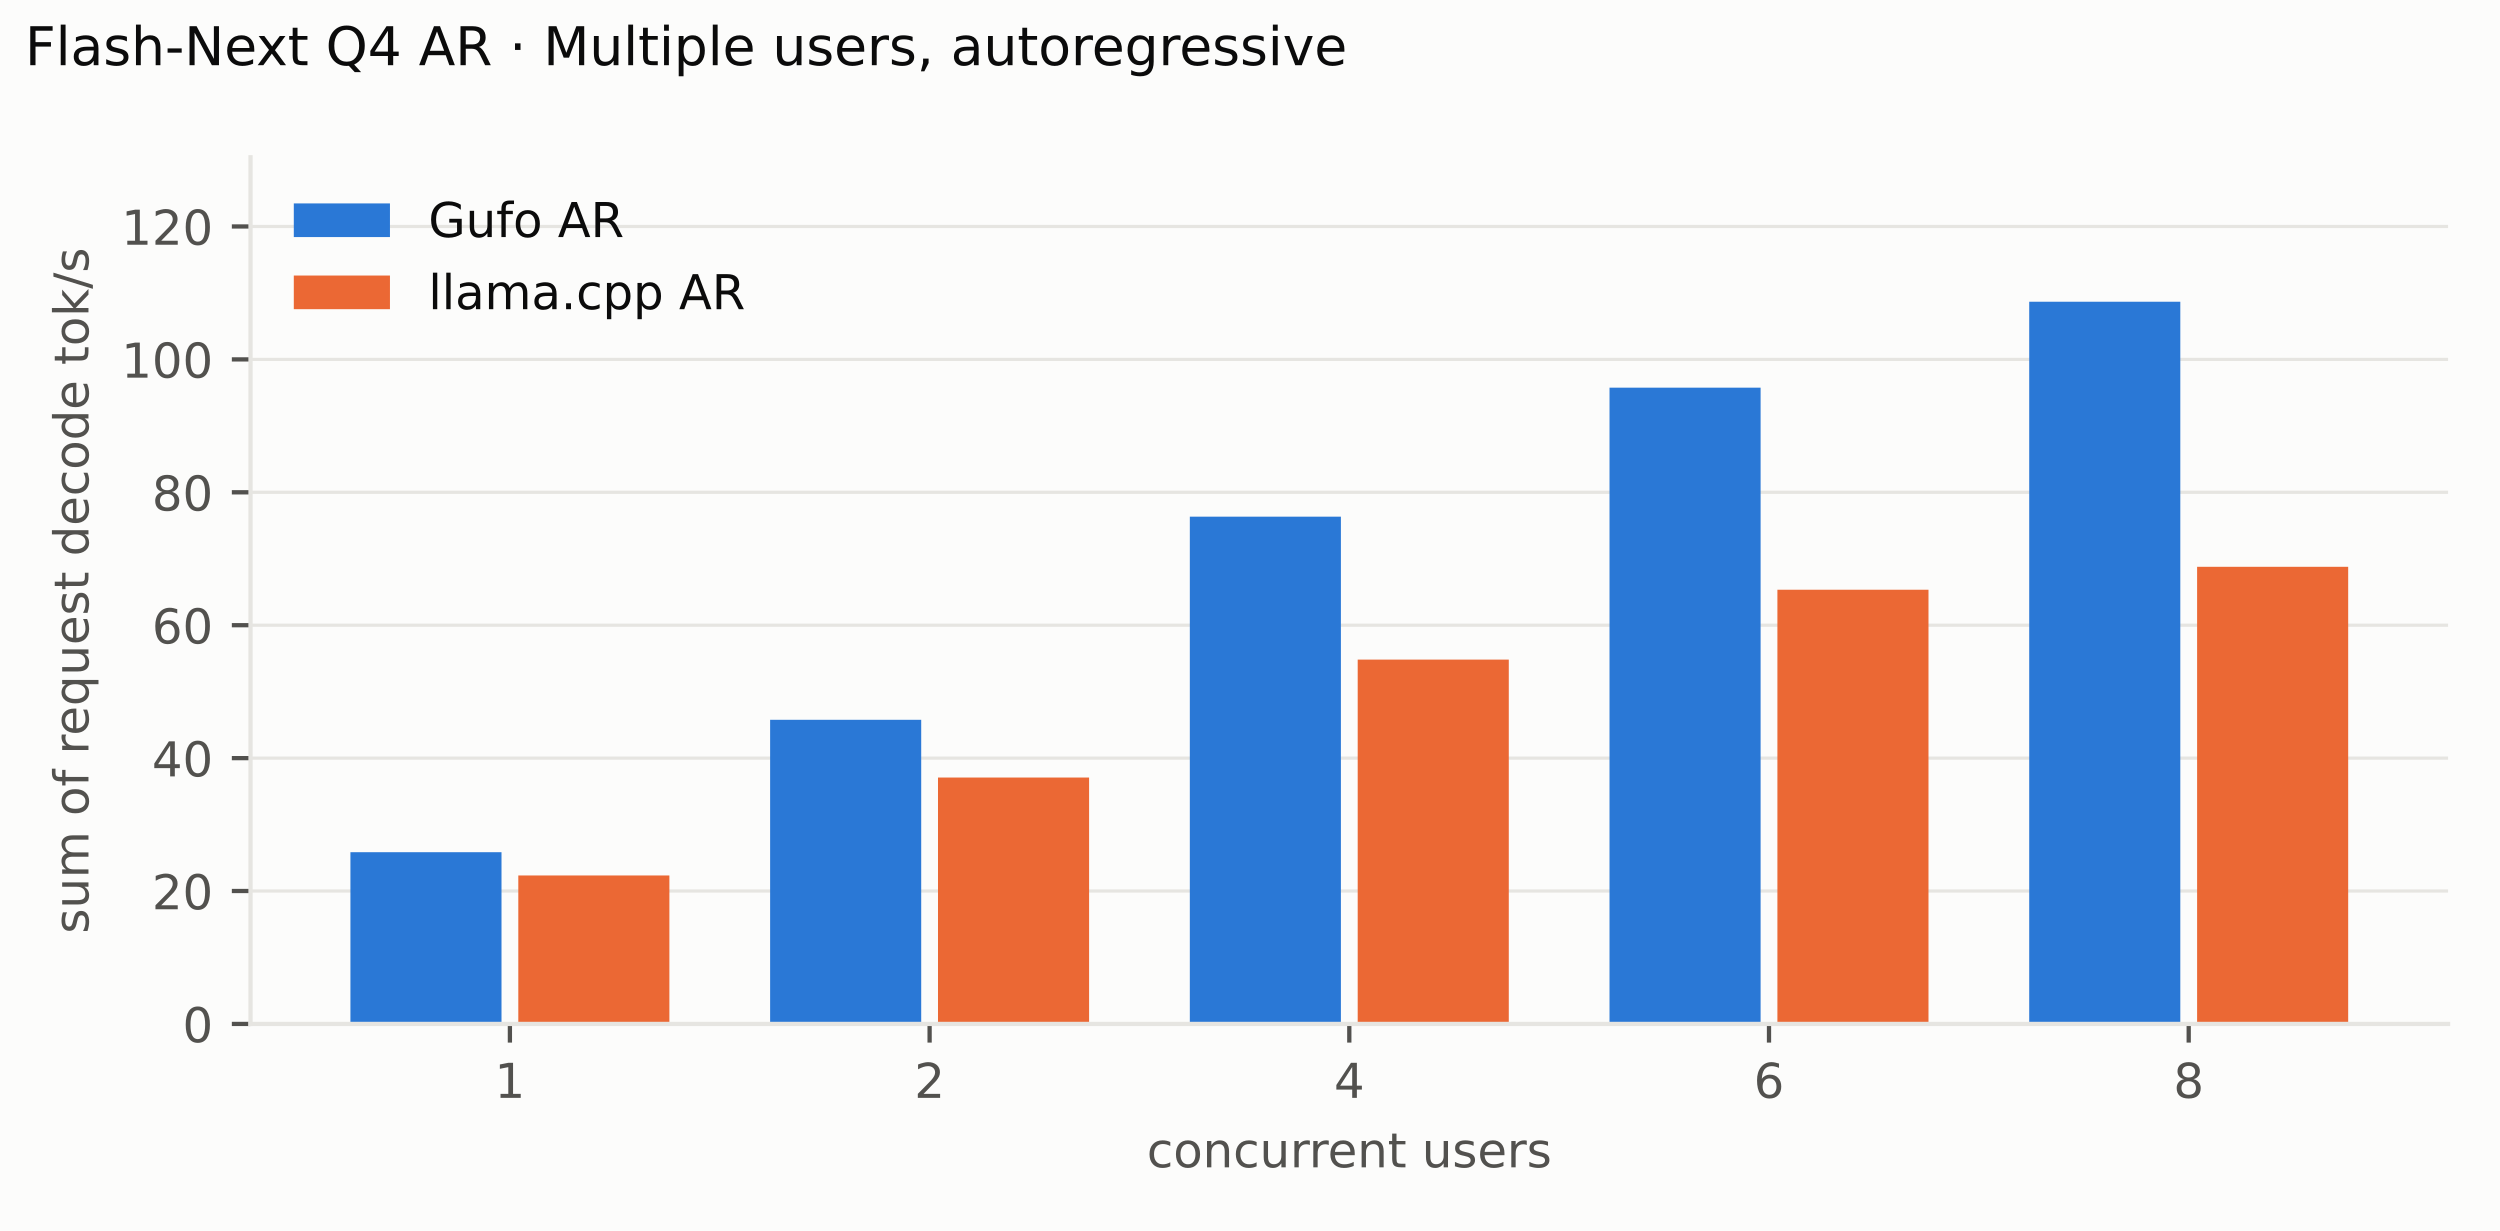
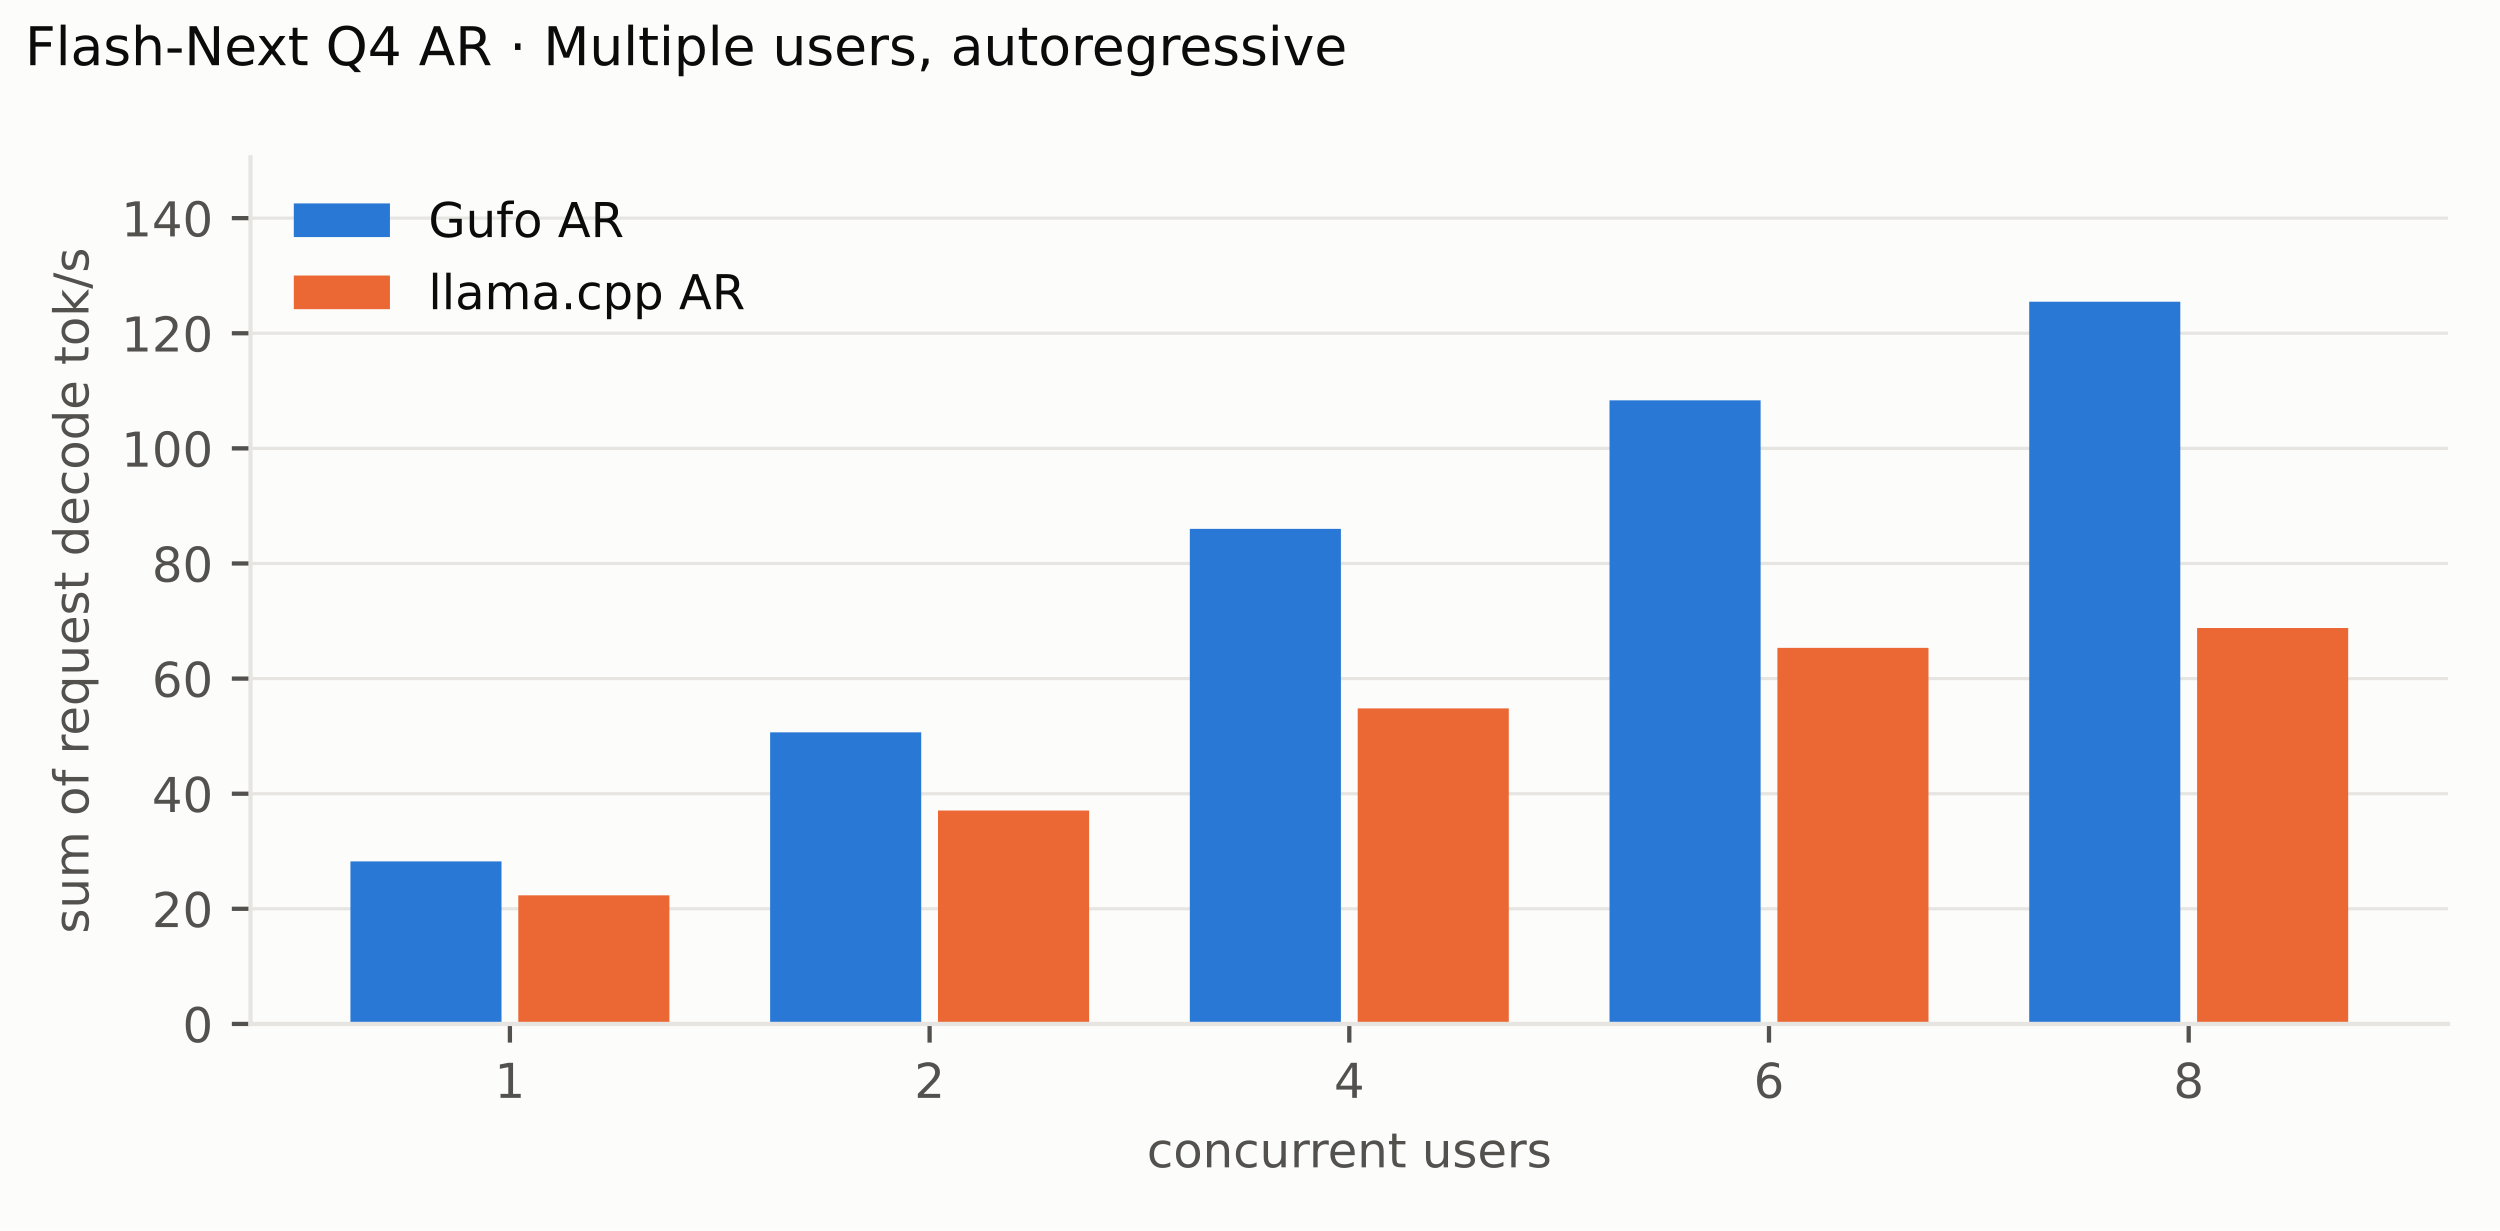
<svg xmlns="http://www.w3.org/2000/svg" xmlns:xlink="http://www.w3.org/1999/xlink" width="468pt" height="230.4pt" viewBox="0 0 468 230.4" version="1.1">
  <defs>
    <style type="text/css">*{stroke-linejoin: round; stroke-linecap: butt}</style>
  </defs>
  <g id="figure_1">
    <g id="patch_1">
      <path d="M 0 230.4 L 468 230.4 L 468 0 L 0 0 z " style="fill: #fcfcfb" />
    </g>
    <g id="axes_1">
      <g id="patch_2">
        <path d="M 46.899 191.68 L 458.28 191.68 L 458.28 29.441 L 46.899 29.441 z " style="fill: #fcfcfb" />
      </g>
      <g id="matplotlib.axis_1">
        <g id="xtick_1">
          <g id="line2d_1">
            <defs>
              <path id="m1ebf051f68" d="M 0 0 L 0 3.5 " style="stroke: #52514e; stroke-width: 0.8" />
            </defs>
            <g>
              <use xlink:href="#m1ebf051f68" x="95.454" y="191.68" style="fill: #52514e; stroke: #52514e; stroke-width: 0.8" />
            </g>
          </g>
          <g id="text_1">
            <text style="font-size: 9px; font-family: 'DejaVu Sans', 'Bitstream Vera Sans', 'Computer Modern Sans Serif', 'Lucida Grande', 'Verdana', 'Geneva', 'Lucid', 'Arial', 'Helvetica', 'Avant Garde', sans-serif; text-anchor: middle; fill: #52514e" x="95.454" y="205.518" transform="rotate(-0 95.4543 205.5179)">1</text>
          </g>
        </g>
        <g id="xtick_2">
          <g id="line2d_2">
            <g>
              <use xlink:href="#m1ebf051f68" x="174.022" y="191.68" style="fill: #52514e; stroke: #52514e; stroke-width: 0.8" />
            </g>
          </g>
          <g id="text_2">
            <text style="font-size: 9px; font-family: 'DejaVu Sans', 'Bitstream Vera Sans', 'Computer Modern Sans Serif', 'Lucida Grande', 'Verdana', 'Geneva', 'Lucid', 'Arial', 'Helvetica', 'Avant Garde', sans-serif; text-anchor: middle; fill: #52514e" x="174.022" y="205.518" transform="rotate(-0 174.022 205.5179)">2</text>
          </g>
        </g>
        <g id="xtick_3">
          <g id="line2d_3">
            <g>
              <use xlink:href="#m1ebf051f68" x="252.59" y="191.68" style="fill: #52514e; stroke: #52514e; stroke-width: 0.8" />
            </g>
          </g>
          <g id="text_3">
            <text style="font-size: 9px; font-family: 'DejaVu Sans', 'Bitstream Vera Sans', 'Computer Modern Sans Serif', 'Lucida Grande', 'Verdana', 'Geneva', 'Lucid', 'Arial', 'Helvetica', 'Avant Garde', sans-serif; text-anchor: middle; fill: #52514e" x="252.59" y="205.518" transform="rotate(-0 252.5897 205.5179)">4</text>
          </g>
        </g>
        <g id="xtick_4">
          <g id="line2d_4">
            <g>
              <use xlink:href="#m1ebf051f68" x="331.157" y="191.68" style="fill: #52514e; stroke: #52514e; stroke-width: 0.8" />
            </g>
          </g>
          <g id="text_4">
            <text style="font-size: 9px; font-family: 'DejaVu Sans', 'Bitstream Vera Sans', 'Computer Modern Sans Serif', 'Lucida Grande', 'Verdana', 'Geneva', 'Lucid', 'Arial', 'Helvetica', 'Avant Garde', sans-serif; text-anchor: middle; fill: #52514e" x="331.157" y="205.518" transform="rotate(-0 331.1574 205.5179)">6</text>
          </g>
        </g>
        <g id="xtick_5">
          <g id="line2d_5">
            <g>
              <use xlink:href="#m1ebf051f68" x="409.725" y="191.68" style="fill: #52514e; stroke: #52514e; stroke-width: 0.8" />
            </g>
          </g>
          <g id="text_5">
            <text style="font-size: 9px; font-family: 'DejaVu Sans', 'Bitstream Vera Sans', 'Computer Modern Sans Serif', 'Lucida Grande', 'Verdana', 'Geneva', 'Lucid', 'Arial', 'Helvetica', 'Avant Garde', sans-serif; text-anchor: middle; fill: #52514e" x="409.725" y="205.518" transform="rotate(-0 409.7252 205.5179)">8</text>
          </g>
        </g>
        <g id="text_6">
          <text style="font-size: 9px; font-family: 'DejaVu Sans', 'Bitstream Vera Sans', 'Computer Modern Sans Serif', 'Lucida Grande', 'Verdana', 'Geneva', 'Lucid', 'Arial', 'Helvetica', 'Avant Garde', sans-serif; text-anchor: middle; fill: #52514e" x="252.59" y="218.518" transform="rotate(-0 252.5897 218.5179)">concurrent users</text>
        </g>
      </g>
      <g id="matplotlib.axis_2">
        <g id="ytick_1">
          <g id="line2d_6">
            <path d="M 46.899 191.68 L 458.28 191.68 " clip-path="url(#pb5c279a9e9)" style="fill: none; stroke: #e6e5e1; stroke-width: 0.6; stroke-linecap: square" />
          </g>
          <g id="line2d_7">
            <defs>
              <path id="m680e5b1e24" d="M 0 0 L -3.5 0 " style="stroke: #52514e; stroke-width: 0.8" />
            </defs>
            <g>
              <use xlink:href="#m680e5b1e24" x="46.899" y="191.68" style="fill: #52514e; stroke: #52514e; stroke-width: 0.8" />
            </g>
          </g>
          <g id="text_7">
            <text style="font-size: 9px; font-family: 'DejaVu Sans', 'Bitstream Vera Sans', 'Computer Modern Sans Serif', 'Lucida Grande', 'Verdana', 'Geneva', 'Lucid', 'Arial', 'Helvetica', 'Avant Garde', sans-serif; text-anchor: end; fill: #52514e" x="39.899" y="195.099" transform="rotate(-0 39.89945 195.0989)">0</text>
          </g>
        </g>
        <g id="ytick_2">
          <g id="line2d_8">
-             <path d="M 46.899 166.8 L 458.28 166.8 " clip-path="url(#pb5c279a9e9)" style="fill: none; stroke: #e6e5e1; stroke-width: 0.6; stroke-linecap: square" />
+             <path d="M 46.899 170.131 L 458.28 170.131 " clip-path="url(#pb5c279a9e9)" style="fill: none; stroke: #e6e5e1; stroke-width: 0.6; stroke-linecap: square" />
          </g>
          <g id="line2d_9">
            <g>
-               <use xlink:href="#m680e5b1e24" x="46.899" y="166.8" style="fill: #52514e; stroke: #52514e; stroke-width: 0.8" />
+               <use xlink:href="#m680e5b1e24" x="46.899" y="170.131" style="fill: #52514e; stroke: #52514e; stroke-width: 0.8" />
            </g>
          </g>
          <g id="text_8">
-             <text style="font-size: 9px; font-family: 'DejaVu Sans', 'Bitstream Vera Sans', 'Computer Modern Sans Serif', 'Lucida Grande', 'Verdana', 'Geneva', 'Lucid', 'Arial', 'Helvetica', 'Avant Garde', sans-serif; text-anchor: end; fill: #52514e" x="39.899" y="170.219" transform="rotate(-0 39.89945 170.2187)">20</text>
+             <text style="font-size: 9px; font-family: 'DejaVu Sans', 'Bitstream Vera Sans', 'Computer Modern Sans Serif', 'Lucida Grande', 'Verdana', 'Geneva', 'Lucid', 'Arial', 'Helvetica', 'Avant Garde', sans-serif; text-anchor: end; fill: #52514e" x="39.899" y="173.55" transform="rotate(-0 39.89945 173.5498)">20</text>
          </g>
        </g>
        <g id="ytick_3">
          <g id="line2d_10">
-             <path d="M 46.899 141.919 L 458.28 141.919 " clip-path="url(#pb5c279a9e9)" style="fill: none; stroke: #e6e5e1; stroke-width: 0.6; stroke-linecap: square" />
+             <path d="M 46.899 148.582 L 458.28 148.582 " clip-path="url(#pb5c279a9e9)" style="fill: none; stroke: #e6e5e1; stroke-width: 0.6; stroke-linecap: square" />
          </g>
          <g id="line2d_11">
            <g>
-               <use xlink:href="#m680e5b1e24" x="46.899" y="141.919" style="fill: #52514e; stroke: #52514e; stroke-width: 0.8" />
+               <use xlink:href="#m680e5b1e24" x="46.899" y="148.582" style="fill: #52514e; stroke: #52514e; stroke-width: 0.8" />
            </g>
          </g>
          <g id="text_9">
-             <text style="font-size: 9px; font-family: 'DejaVu Sans', 'Bitstream Vera Sans', 'Computer Modern Sans Serif', 'Lucida Grande', 'Verdana', 'Geneva', 'Lucid', 'Arial', 'Helvetica', 'Avant Garde', sans-serif; text-anchor: end; fill: #52514e" x="39.899" y="145.338" transform="rotate(-0 39.89945 145.3384)">40</text>
+             <text style="font-size: 9px; font-family: 'DejaVu Sans', 'Bitstream Vera Sans', 'Computer Modern Sans Serif', 'Lucida Grande', 'Verdana', 'Geneva', 'Lucid', 'Arial', 'Helvetica', 'Avant Garde', sans-serif; text-anchor: end; fill: #52514e" x="39.899" y="152.001" transform="rotate(-0 39.89945 152.0007)">40</text>
          </g>
        </g>
        <g id="ytick_4">
          <g id="line2d_12">
-             <path d="M 46.899 117.039 L 458.28 117.039 " clip-path="url(#pb5c279a9e9)" style="fill: none; stroke: #e6e5e1; stroke-width: 0.6; stroke-linecap: square" />
+             <path d="M 46.899 127.033 L 458.28 127.033 " clip-path="url(#pb5c279a9e9)" style="fill: none; stroke: #e6e5e1; stroke-width: 0.6; stroke-linecap: square" />
          </g>
          <g id="line2d_13">
            <g>
-               <use xlink:href="#m680e5b1e24" x="46.899" y="117.039" style="fill: #52514e; stroke: #52514e; stroke-width: 0.8" />
+               <use xlink:href="#m680e5b1e24" x="46.899" y="127.033" style="fill: #52514e; stroke: #52514e; stroke-width: 0.8" />
            </g>
          </g>
          <g id="text_10">
-             <text style="font-size: 9px; font-family: 'DejaVu Sans', 'Bitstream Vera Sans', 'Computer Modern Sans Serif', 'Lucida Grande', 'Verdana', 'Geneva', 'Lucid', 'Arial', 'Helvetica', 'Avant Garde', sans-serif; text-anchor: end; fill: #52514e" x="39.899" y="120.458" transform="rotate(-0 39.89945 120.4582)">60</text>
+             <text style="font-size: 9px; font-family: 'DejaVu Sans', 'Bitstream Vera Sans', 'Computer Modern Sans Serif', 'Lucida Grande', 'Verdana', 'Geneva', 'Lucid', 'Arial', 'Helvetica', 'Avant Garde', sans-serif; text-anchor: end; fill: #52514e" x="39.899" y="130.452" transform="rotate(-0 39.89945 130.4515)">60</text>
          </g>
        </g>
        <g id="ytick_5">
          <g id="line2d_14">
-             <path d="M 46.899 92.159 L 458.28 92.159 " clip-path="url(#pb5c279a9e9)" style="fill: none; stroke: #e6e5e1; stroke-width: 0.6; stroke-linecap: square" />
+             <path d="M 46.899 105.483 L 458.28 105.483 " clip-path="url(#pb5c279a9e9)" style="fill: none; stroke: #e6e5e1; stroke-width: 0.6; stroke-linecap: square" />
          </g>
          <g id="line2d_15">
            <g>
-               <use xlink:href="#m680e5b1e24" x="46.899" y="92.159" style="fill: #52514e; stroke: #52514e; stroke-width: 0.8" />
+               <use xlink:href="#m680e5b1e24" x="46.899" y="105.483" style="fill: #52514e; stroke: #52514e; stroke-width: 0.8" />
            </g>
          </g>
          <g id="text_11">
-             <text style="font-size: 9px; font-family: 'DejaVu Sans', 'Bitstream Vera Sans', 'Computer Modern Sans Serif', 'Lucida Grande', 'Verdana', 'Geneva', 'Lucid', 'Arial', 'Helvetica', 'Avant Garde', sans-serif; text-anchor: end; fill: #52514e" x="39.899" y="95.578" transform="rotate(-0 39.89945 95.57789)">80</text>
+             <text style="font-size: 9px; font-family: 'DejaVu Sans', 'Bitstream Vera Sans', 'Computer Modern Sans Serif', 'Lucida Grande', 'Verdana', 'Geneva', 'Lucid', 'Arial', 'Helvetica', 'Avant Garde', sans-serif; text-anchor: end; fill: #52514e" x="39.899" y="108.902" transform="rotate(-0 39.89945 108.9024)">80</text>
          </g>
        </g>
        <g id="ytick_6">
          <g id="line2d_16">
-             <path d="M 46.899 67.279 L 458.28 67.279 " clip-path="url(#pb5c279a9e9)" style="fill: none; stroke: #e6e5e1; stroke-width: 0.6; stroke-linecap: square" />
+             <path d="M 46.899 83.934 L 458.28 83.934 " clip-path="url(#pb5c279a9e9)" style="fill: none; stroke: #e6e5e1; stroke-width: 0.6; stroke-linecap: square" />
          </g>
          <g id="line2d_17">
            <g>
-               <use xlink:href="#m680e5b1e24" x="46.899" y="67.279" style="fill: #52514e; stroke: #52514e; stroke-width: 0.8" />
+               <use xlink:href="#m680e5b1e24" x="46.899" y="83.934" style="fill: #52514e; stroke: #52514e; stroke-width: 0.8" />
            </g>
          </g>
          <g id="text_12">
-             <text style="font-size: 9px; font-family: 'DejaVu Sans', 'Bitstream Vera Sans', 'Computer Modern Sans Serif', 'Lucida Grande', 'Verdana', 'Geneva', 'Lucid', 'Arial', 'Helvetica', 'Avant Garde', sans-serif; text-anchor: end; fill: #52514e" x="39.899" y="70.698" transform="rotate(-0 39.89945 70.69763)">100</text>
+             <text style="font-size: 9px; font-family: 'DejaVu Sans', 'Bitstream Vera Sans', 'Computer Modern Sans Serif', 'Lucida Grande', 'Verdana', 'Geneva', 'Lucid', 'Arial', 'Helvetica', 'Avant Garde', sans-serif; text-anchor: end; fill: #52514e" x="39.899" y="87.353" transform="rotate(-0 39.89945 87.35321)">100</text>
          </g>
        </g>
        <g id="ytick_7">
          <g id="line2d_18">
-             <path d="M 46.899 42.398 L 458.28 42.398 " clip-path="url(#pb5c279a9e9)" style="fill: none; stroke: #e6e5e1; stroke-width: 0.6; stroke-linecap: square" />
+             <path d="M 46.899 62.385 L 458.28 62.385 " clip-path="url(#pb5c279a9e9)" style="fill: none; stroke: #e6e5e1; stroke-width: 0.6; stroke-linecap: square" />
          </g>
          <g id="line2d_19">
            <g>
-               <use xlink:href="#m680e5b1e24" x="46.899" y="42.398" style="fill: #52514e; stroke: #52514e; stroke-width: 0.8" />
+               <use xlink:href="#m680e5b1e24" x="46.899" y="62.385" style="fill: #52514e; stroke: #52514e; stroke-width: 0.8" />
            </g>
          </g>
          <g id="text_13">
-             <text style="font-size: 9px; font-family: 'DejaVu Sans', 'Bitstream Vera Sans', 'Computer Modern Sans Serif', 'Lucida Grande', 'Verdana', 'Geneva', 'Lucid', 'Arial', 'Helvetica', 'Avant Garde', sans-serif; text-anchor: end; fill: #52514e" x="39.899" y="45.817" transform="rotate(-0 39.89945 45.81737)">120</text>
-           </g>
-         </g>
-         <g id="text_14">
+             <text style="font-size: 9px; font-family: 'DejaVu Sans', 'Bitstream Vera Sans', 'Computer Modern Sans Serif', 'Lucida Grande', 'Verdana', 'Geneva', 'Lucid', 'Arial', 'Helvetica', 'Avant Garde', sans-serif; text-anchor: end; fill: #52514e" x="39.899" y="65.804" transform="rotate(-0 39.89945 65.80406)">120</text>
+           </g>
+         </g>
+         <g id="ytick_8">
+           <g id="line2d_20">
+             <path d="M 46.899 40.836 L 458.28 40.836 " clip-path="url(#pb5c279a9e9)" style="fill: none; stroke: #e6e5e1; stroke-width: 0.6; stroke-linecap: square" />
+           </g>
+           <g id="line2d_21">
+             <g>
+               <use xlink:href="#m680e5b1e24" x="46.899" y="40.836" style="fill: #52514e; stroke: #52514e; stroke-width: 0.8" />
+             </g>
+           </g>
+           <g id="text_14">
+             <text style="font-size: 9px; font-family: 'DejaVu Sans', 'Bitstream Vera Sans', 'Computer Modern Sans Serif', 'Lucida Grande', 'Verdana', 'Geneva', 'Lucid', 'Arial', 'Helvetica', 'Avant Garde', sans-serif; text-anchor: end; fill: #52514e" x="39.899" y="44.255" transform="rotate(-0 39.89945 44.25492)">140</text>
+           </g>
+         </g>
+         <g id="text_15">
          <text style="font-size: 9px; font-family: 'DejaVu Sans', 'Bitstream Vera Sans', 'Computer Modern Sans Serif', 'Lucida Grande', 'Verdana', 'Geneva', 'Lucid', 'Arial', 'Helvetica', 'Avant Garde', sans-serif; text-anchor: middle; fill: #52514e" x="16.559" y="110.56" transform="rotate(-90 16.55859 110.5604)">sum of request decode tok/s</text>
        </g>
      </g>
      <g id="patch_3">
-         <path d="M 65.599 191.68 L 93.883 191.68 L 93.883 159.535 L 65.599 159.535 z " clip-path="url(#pb5c279a9e9)" style="fill: #2a78d6" />
+         <path d="M 65.599 191.68 L 93.883 191.68 L 93.883 161.253 L 65.599 161.253 z " clip-path="url(#pb5c279a9e9)" style="fill: #2a78d6" />
      </g>
      <g id="patch_4">
-         <path d="M 144.166 191.68 L 172.451 191.68 L 172.451 134.742 L 144.166 134.742 z " clip-path="url(#pb5c279a9e9)" style="fill: #2a78d6" />
+         <path d="M 144.166 191.68 L 172.451 191.68 L 172.451 137.096 L 144.166 137.096 z " clip-path="url(#pb5c279a9e9)" style="fill: #2a78d6" />
      </g>
      <g id="patch_5">
-         <path d="M 222.734 191.68 L 251.018 191.68 L 251.018 96.724 L 222.734 96.724 z " clip-path="url(#pb5c279a9e9)" style="fill: #2a78d6" />
+         <path d="M 222.734 191.68 L 251.018 191.68 L 251.018 99.008 L 222.734 99.008 z " clip-path="url(#pb5c279a9e9)" style="fill: #2a78d6" />
      </g>
      <g id="patch_6">
-         <path d="M 301.302 191.68 L 329.586 191.68 L 329.586 72.566 L 301.302 72.566 z " clip-path="url(#pb5c279a9e9)" style="fill: #2a78d6" />
+         <path d="M 301.302 191.68 L 329.586 191.68 L 329.586 74.948 L 301.302 74.948 z " clip-path="url(#pb5c279a9e9)" style="fill: #2a78d6" />
      </g>
      <g id="patch_7">
        <path d="M 379.869 191.68 L 408.154 191.68 L 408.154 56.481 L 379.869 56.481 z " clip-path="url(#pb5c279a9e9)" style="fill: #2a78d6" />
      </g>
      <g id="patch_8">
-         <path d="M 97.026 191.68 L 125.31 191.68 L 125.31 163.889 L 97.026 163.889 z " clip-path="url(#pb5c279a9e9)" style="fill: #eb6834" />
+         <path d="M 97.026 191.68 L 125.31 191.68 L 125.31 167.61 L 97.026 167.61 z " clip-path="url(#pb5c279a9e9)" style="fill: #eb6834" />
      </g>
      <g id="patch_9">
-         <path d="M 175.593 191.68 L 203.878 191.68 L 203.878 145.552 L 175.593 145.552 z " clip-path="url(#pb5c279a9e9)" style="fill: #eb6834" />
+         <path d="M 175.593 191.68 L 203.878 191.68 L 203.878 151.728 L 175.593 151.728 z " clip-path="url(#pb5c279a9e9)" style="fill: #eb6834" />
      </g>
      <g id="patch_10">
-         <path d="M 254.161 191.68 L 282.445 191.68 L 282.445 123.483 L 254.161 123.483 z " clip-path="url(#pb5c279a9e9)" style="fill: #eb6834" />
+         <path d="M 254.161 191.68 L 282.445 191.68 L 282.445 132.614 L 254.161 132.614 z " clip-path="url(#pb5c279a9e9)" style="fill: #eb6834" />
      </g>
      <g id="patch_11">
-         <path d="M 332.729 191.68 L 361.013 191.68 L 361.013 110.396 L 332.729 110.396 z " clip-path="url(#pb5c279a9e9)" style="fill: #eb6834" />
+         <path d="M 332.729 191.68 L 361.013 191.68 L 361.013 121.279 L 332.729 121.279 z " clip-path="url(#pb5c279a9e9)" style="fill: #eb6834" />
      </g>
      <g id="patch_12">
-         <path d="M 411.297 191.68 L 439.581 191.68 L 439.581 106.104 L 411.297 106.104 z " clip-path="url(#pb5c279a9e9)" style="fill: #eb6834" />
+         <path d="M 411.297 191.68 L 439.581 191.68 L 439.581 117.562 L 411.297 117.562 z " clip-path="url(#pb5c279a9e9)" style="fill: #eb6834" />
      </g>
      <g id="patch_13">
        <path d="M 46.899 191.68 L 46.899 29.441 " style="fill: none; stroke: #e6e5e1; stroke-width: 0.8; stroke-linejoin: miter; stroke-linecap: square" />
      </g>
      <g id="patch_14">
        <path d="M 46.899 191.68 L 458.28 191.68 " style="fill: none; stroke: #e6e5e1; stroke-width: 0.8; stroke-linejoin: miter; stroke-linecap: square" />
      </g>
      <g id="legend_1">
        <g id="patch_15">
          <path d="M 54.999 44.379 L 72.999 44.379 L 72.999 38.079 L 54.999 38.079 z " style="fill: #2a78d6" />
        </g>
-         <g id="text_15">
+         <g id="text_16">
          <text style="font-size: 9px; font-family: 'DejaVu Sans', 'Bitstream Vera Sans', 'Computer Modern Sans Serif', 'Lucida Grande', 'Verdana', 'Geneva', 'Lucid', 'Arial', 'Helvetica', 'Avant Garde', sans-serif; text-anchor: start; fill: #0b0b0b" x="80.199" y="44.379" transform="rotate(-0 80.19945 44.37938)">Gufo AR</text>
        </g>
        <g id="patch_16">
          <path d="M 54.999 57.88 L 72.999 57.88 L 72.999 51.58 L 54.999 51.58 z " style="fill: #eb6834" />
        </g>
-         <g id="text_16">
+         <g id="text_17">
          <text style="font-size: 9px; font-family: 'DejaVu Sans', 'Bitstream Vera Sans', 'Computer Modern Sans Serif', 'Lucida Grande', 'Verdana', 'Geneva', 'Lucid', 'Arial', 'Helvetica', 'Avant Garde', sans-serif; text-anchor: start; fill: #0b0b0b" x="80.199" y="57.88" transform="rotate(-0 80.19945 57.88008)">llama.cpp AR</text>
        </g>
      </g>
    </g>
-     <g id="text_17">
+     <g id="text_18">
      <text style="font-size: 10px; font-family: 'DejaVu Sans', 'Bitstream Vera Sans', 'Computer Modern Sans Serif', 'Lucida Grande', 'Verdana', 'Geneva', 'Lucid', 'Arial', 'Helvetica', 'Avant Garde', sans-serif; text-anchor: start; fill: #0b0b0b" x="4.68" y="12.206" transform="rotate(-0 4.68 12.20644)">Flash-Next Q4 AR · Multiple users, autoregressive</text>
    </g>
  </g>
  <defs>
    <clipPath id="pb5c279a9e9">
      <rect x="46.899" y="29.441" width="411.381" height="162.239" />
    </clipPath>
  </defs>
</svg>
